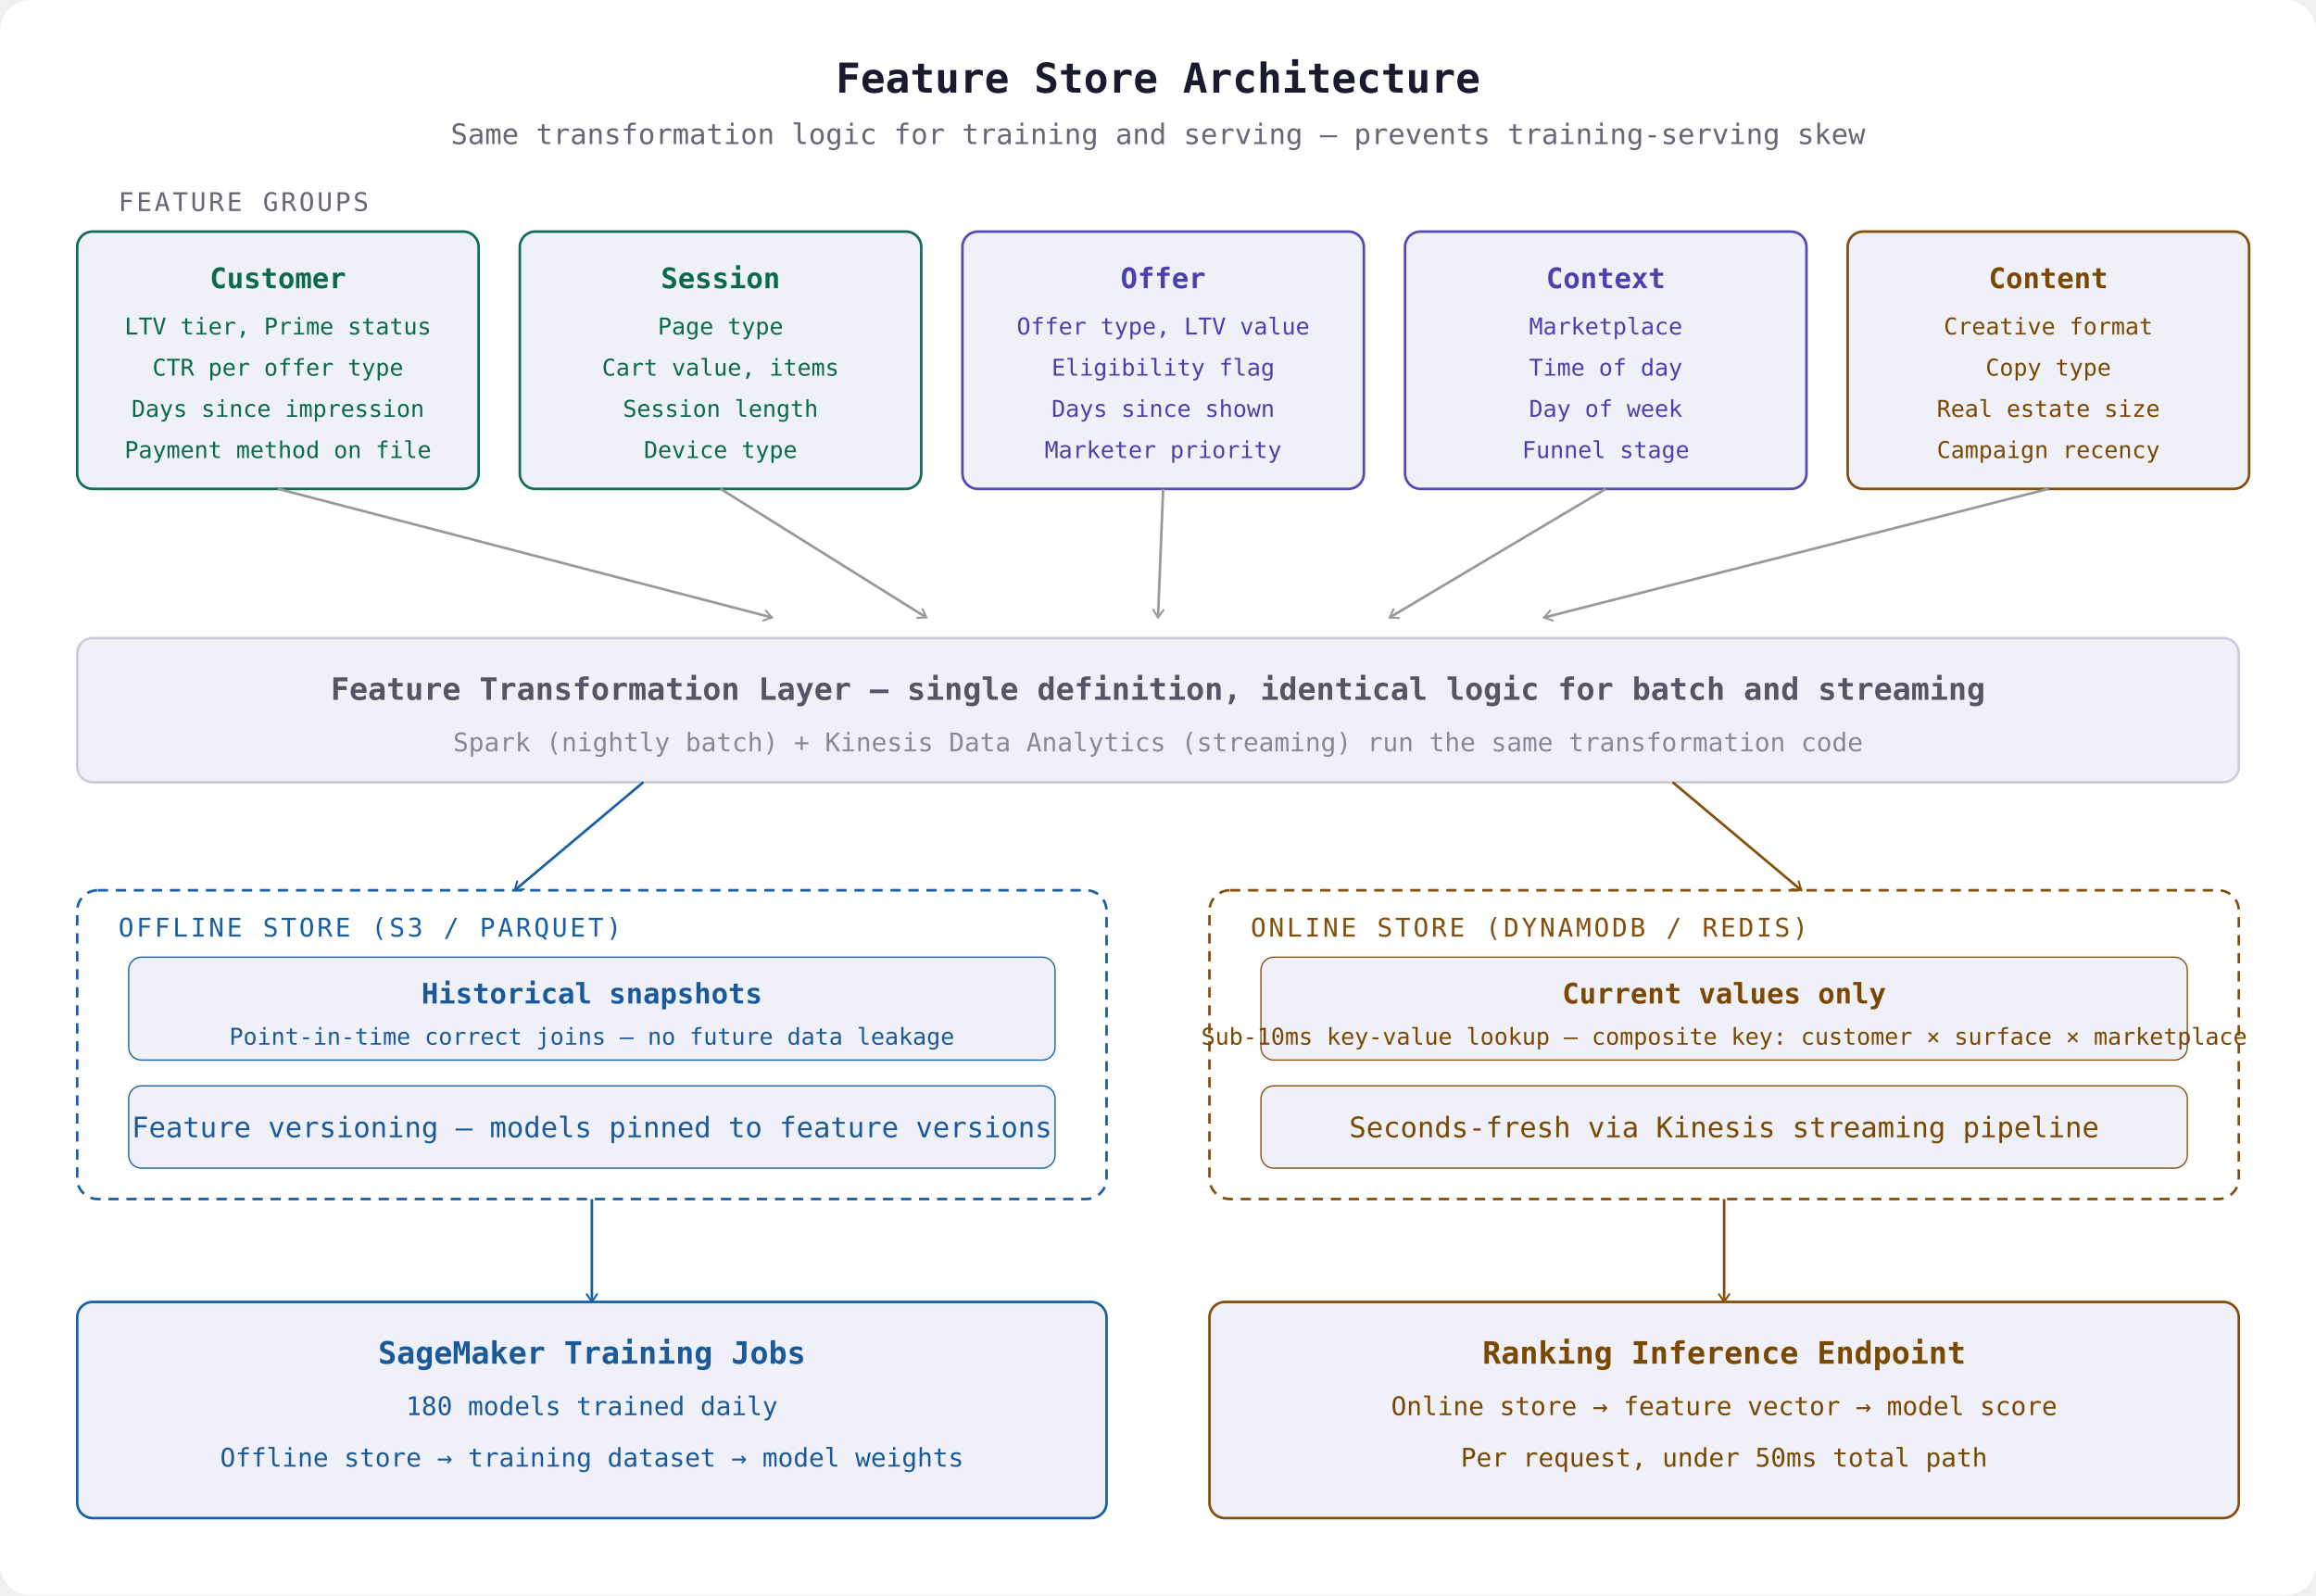
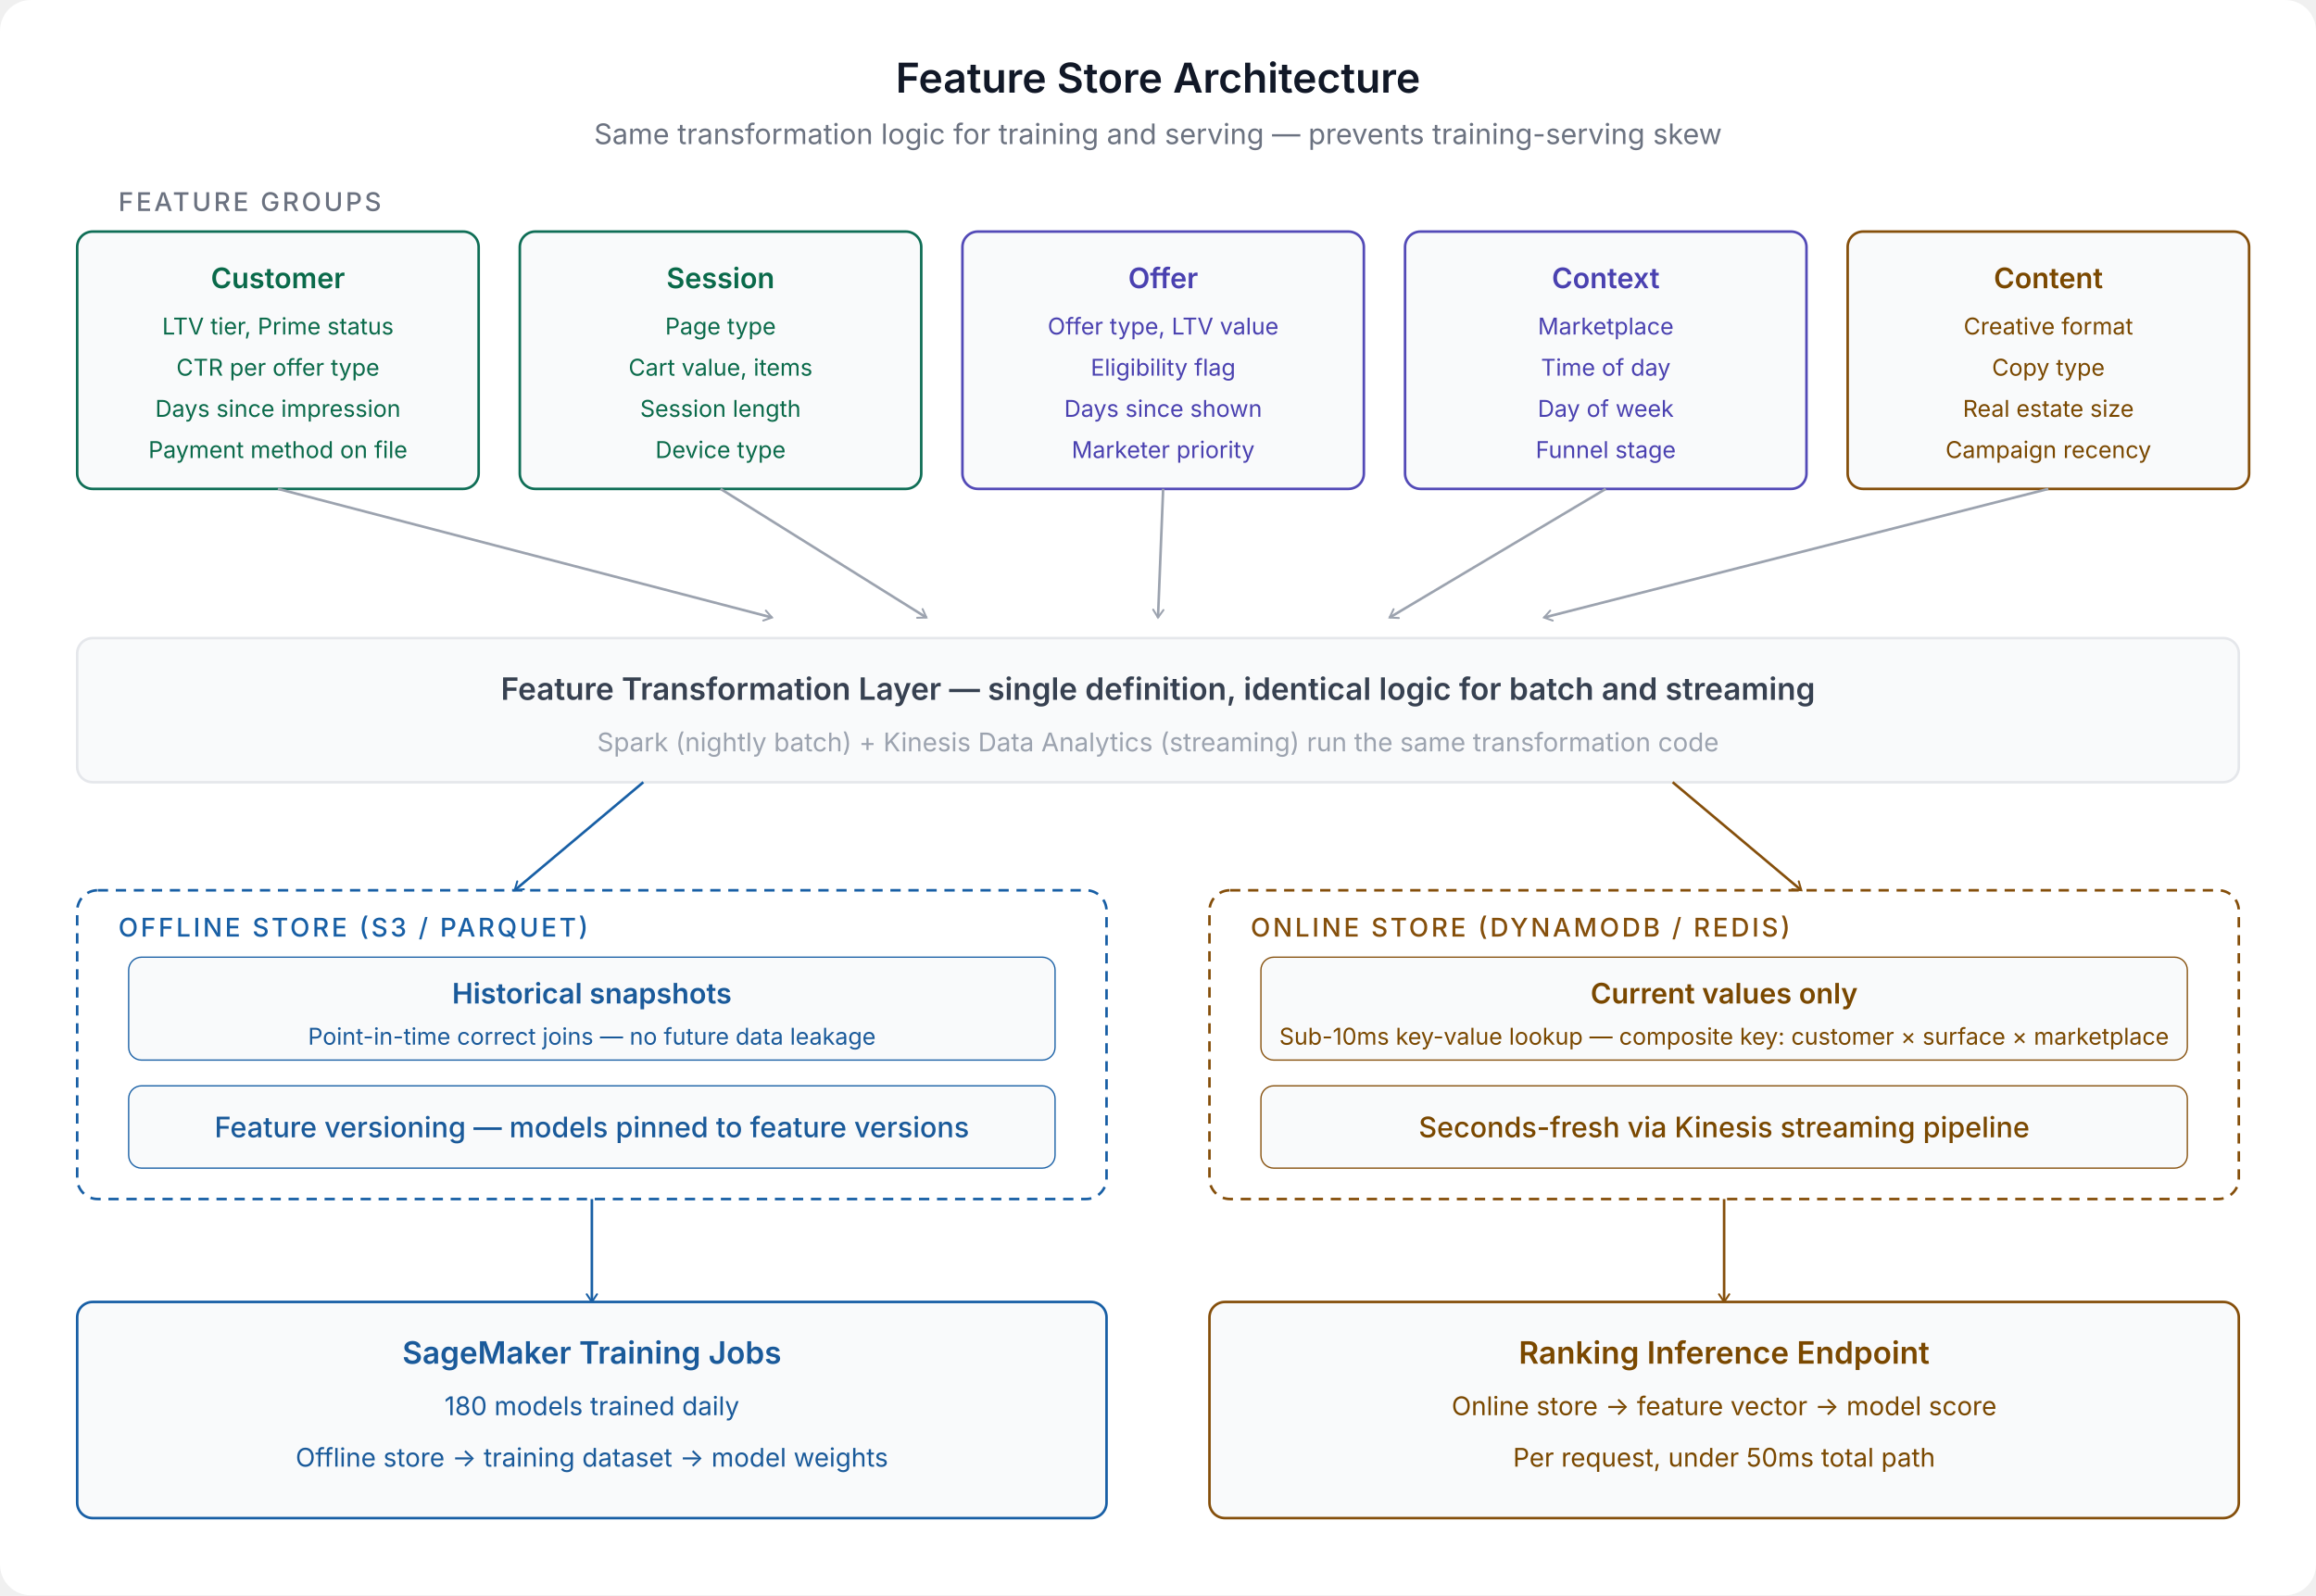
- <svg xmlns="http://www.w3.org/2000/svg" width="900" height="620" viewBox="0 0 900 620" font-family="ui-monospace, 'Cascadia Code', monospace">
+ <svg xmlns="http://www.w3.org/2000/svg" width="900" height="620" viewBox="0 0 900 620" font-family="-apple-system, BlinkMacSystemFont, 'Segoe UI', Inter, Helvetica, sans-serif">
  <rect width="900" height="620" fill="#ffffff" rx="12" />
-   <text x="450" y="36" text-anchor="middle" font-size="16" font-weight="600" fill="#1a1a2e">Feature Store Architecture</text>
-   <text x="450" y="56" text-anchor="middle" font-size="11" fill="#666677">Same transformation logic for training and serving — prevents training-serving skew</text>
-   <text x="46" y="82" font-size="10" fill="#666677" font-weight="500" letter-spacing="1">FEATURE GROUPS</text>
-   <rect x="30" y="90" width="156" height="100" rx="6" fill="#f0f0f8" stroke="#0F6E56" stroke-width="1" />
+   <text x="450" y="36" text-anchor="middle" font-size="16" font-weight="600" fill="#111827">Feature Store Architecture</text>
+   <text x="450" y="56" text-anchor="middle" font-size="11" fill="#6b7280">Same transformation logic for training and serving — prevents training-serving skew</text>
+   <text x="46" y="82" font-size="10" fill="#6b7280" font-weight="500" letter-spacing="1">FEATURE GROUPS</text>
+   <rect x="30" y="90" width="156" height="100" rx="6" fill="#f9fafb" stroke="#0F6E56" stroke-width="1" />
  <text x="108" y="112" text-anchor="middle" font-size="11" font-weight="600" fill="#0a6a4a">Customer</text>
  <text x="108" y="130" text-anchor="middle" font-size="9" fill="#0a6a4a">LTV tier, Prime status</text>
  <text x="108" y="146" text-anchor="middle" font-size="9" fill="#0a6a4a">CTR per offer type</text>
  <text x="108" y="162" text-anchor="middle" font-size="9" fill="#0a6a4a">Days since impression</text>
  <text x="108" y="178" text-anchor="middle" font-size="9" fill="#0a6a4a">Payment method on file</text>
-   <rect x="202" y="90" width="156" height="100" rx="6" fill="#f0f0f8" stroke="#0F6E56" stroke-width="1" />
+   <rect x="202" y="90" width="156" height="100" rx="6" fill="#f9fafb" stroke="#0F6E56" stroke-width="1" />
  <text x="280" y="112" text-anchor="middle" font-size="11" font-weight="600" fill="#0a6a4a">Session</text>
  <text x="280" y="130" text-anchor="middle" font-size="9" fill="#0a6a4a">Page type</text>
  <text x="280" y="146" text-anchor="middle" font-size="9" fill="#0a6a4a">Cart value, items</text>
  <text x="280" y="162" text-anchor="middle" font-size="9" fill="#0a6a4a">Session length</text>
  <text x="280" y="178" text-anchor="middle" font-size="9" fill="#0a6a4a">Device type</text>
-   <rect x="374" y="90" width="156" height="100" rx="6" fill="#f0f0f8" stroke="#534AB7" stroke-width="1" />
+   <rect x="374" y="90" width="156" height="100" rx="6" fill="#f9fafb" stroke="#534AB7" stroke-width="1" />
  <text x="452" y="112" text-anchor="middle" font-size="11" font-weight="600" fill="#4a41b0">Offer</text>
  <text x="452" y="130" text-anchor="middle" font-size="9" fill="#4a41b0">Offer type, LTV value</text>
  <text x="452" y="146" text-anchor="middle" font-size="9" fill="#4a41b0">Eligibility flag</text>
  <text x="452" y="162" text-anchor="middle" font-size="9" fill="#4a41b0">Days since shown</text>
  <text x="452" y="178" text-anchor="middle" font-size="9" fill="#4a41b0">Marketer priority</text>
-   <rect x="546" y="90" width="156" height="100" rx="6" fill="#f0f0f8" stroke="#534AB7" stroke-width="1" />
+   <rect x="546" y="90" width="156" height="100" rx="6" fill="#f9fafb" stroke="#534AB7" stroke-width="1" />
  <text x="624" y="112" text-anchor="middle" font-size="11" font-weight="600" fill="#4a41b0">Context</text>
  <text x="624" y="130" text-anchor="middle" font-size="9" fill="#4a41b0">Marketplace</text>
  <text x="624" y="146" text-anchor="middle" font-size="9" fill="#4a41b0">Time of day</text>
  <text x="624" y="162" text-anchor="middle" font-size="9" fill="#4a41b0">Day of week</text>
  <text x="624" y="178" text-anchor="middle" font-size="9" fill="#4a41b0">Funnel stage</text>
-   <rect x="718" y="90" width="156" height="100" rx="6" fill="#f0f0f8" stroke="#854F0B" stroke-width="1" />
+   <rect x="718" y="90" width="156" height="100" rx="6" fill="#f9fafb" stroke="#854F0B" stroke-width="1" />
  <text x="796" y="112" text-anchor="middle" font-size="11" font-weight="600" fill="#7a4800">Content</text>
  <text x="796" y="130" text-anchor="middle" font-size="9" fill="#7a4800">Creative format</text>
  <text x="796" y="146" text-anchor="middle" font-size="9" fill="#7a4800">Copy type</text>
  <text x="796" y="162" text-anchor="middle" font-size="9" fill="#7a4800">Real estate size</text>
  <text x="796" y="178" text-anchor="middle" font-size="9" fill="#7a4800">Campaign recency</text>
-   <line x1="108" y1="190" x2="300" y2="240" stroke="#999999" stroke-width="1" marker-end="url(#a)" />
-   <line x1="280" y1="190" x2="360" y2="240" stroke="#999999" stroke-width="1" marker-end="url(#a)" />
-   <line x1="452" y1="190" x2="450" y2="240" stroke="#999999" stroke-width="1" marker-end="url(#a)" />
-   <line x1="624" y1="190" x2="540" y2="240" stroke="#999999" stroke-width="1" marker-end="url(#a)" />
-   <line x1="796" y1="190" x2="600" y2="240" stroke="#999999" stroke-width="1" marker-end="url(#a)" />
+   <line x1="108" y1="190" x2="300" y2="240" stroke="#9ca3af" stroke-width="1" marker-end="url(#a)" />
+   <line x1="280" y1="190" x2="360" y2="240" stroke="#9ca3af" stroke-width="1" marker-end="url(#a)" />
+   <line x1="452" y1="190" x2="450" y2="240" stroke="#9ca3af" stroke-width="1" marker-end="url(#a)" />
+   <line x1="624" y1="190" x2="540" y2="240" stroke="#9ca3af" stroke-width="1" marker-end="url(#a)" />
+   <line x1="796" y1="190" x2="600" y2="240" stroke="#9ca3af" stroke-width="1" marker-end="url(#a)" />
  <defs>
    <marker id="a" viewBox="0 0 10 10" refX="8" refY="5" markerWidth="5" markerHeight="5" orient="auto-start-reverse">
-       <path d="M2 1L8 5L2 9" fill="none" stroke="#999999" stroke-width="1.5" stroke-linecap="round" />
+       <path d="M2 1L8 5L2 9" fill="none" stroke="#9ca3af" stroke-width="1.5" stroke-linecap="round" />
    </marker>
    <marker id="b" viewBox="0 0 10 10" refX="8" refY="5" markerWidth="5" markerHeight="5" orient="auto-start-reverse">
      <path d="M2 1L8 5L2 9" fill="none" stroke="#185FA5" stroke-width="1.5" stroke-linecap="round" />
    </marker>
    <marker id="c" viewBox="0 0 10 10" refX="8" refY="5" markerWidth="5" markerHeight="5" orient="auto-start-reverse">
      <path d="M2 1L8 5L2 9" fill="none" stroke="#854F0B" stroke-width="1.5" stroke-linecap="round" />
    </marker>
  </defs>
-   <rect x="30" y="248" width="840" height="56" rx="6" fill="#f0f0f8" stroke="#ccccdd" stroke-width="1" />
-   <text x="450" y="272" text-anchor="middle" font-size="12" font-weight="600" fill="#555566">Feature Transformation Layer — single definition, identical logic for batch and streaming</text>
-   <text x="450" y="292" text-anchor="middle" font-size="10" fill="#888899">Spark (nightly batch) + Kinesis Data Analytics (streaming) run the same transformation code</text>
+   <rect x="30" y="248" width="840" height="56" rx="6" fill="#f9fafb" stroke="#e5e7eb" stroke-width="1" />
+   <text x="450" y="272" text-anchor="middle" font-size="12" font-weight="600" fill="#374151">Feature Transformation Layer — single definition, identical logic for batch and streaming</text>
+   <text x="450" y="292" text-anchor="middle" font-size="10" fill="#9ca3af">Spark (nightly batch) + Kinesis Data Analytics (streaming) run the same transformation code</text>
  <line x1="250" y1="304" x2="200" y2="346" stroke="#185FA5" stroke-width="1" marker-end="url(#b)" />
  <line x1="650" y1="304" x2="700" y2="346" stroke="#854F0B" stroke-width="1" marker-end="url(#c)" />
  <rect x="30" y="346" width="400" height="120" rx="8" fill="none" stroke="#185FA5" stroke-width="1" stroke-dasharray="4 3" />
  <text x="46" y="364" font-size="10" fill="#185FA5" font-weight="500" letter-spacing="1">OFFLINE STORE (S3 / PARQUET)</text>
-   <rect x="50" y="372" width="360" height="40" rx="5" fill="#f0f0f8" stroke="#185FA5" stroke-width="0.5" />
+   <rect x="50" y="372" width="360" height="40" rx="5" fill="#f9fafb" stroke="#185FA5" stroke-width="0.5" />
  <text x="230" y="390" text-anchor="middle" font-size="11" font-weight="600" fill="#1a5a9a">Historical snapshots</text>
  <text x="230" y="406" text-anchor="middle" font-size="9" fill="#1a5a9a">Point-in-time correct joins — no future data leakage</text>
-   <rect x="50" y="422" width="360" height="32" rx="5" fill="#f0f0f8" stroke="#185FA5" stroke-width="0.5" />
+   <rect x="50" y="422" width="360" height="32" rx="5" fill="#f9fafb" stroke="#185FA5" stroke-width="0.5" />
  <text x="230" y="442" text-anchor="middle" font-size="11" font-weight="500" fill="#1a5a9a">Feature versioning — models pinned to feature versions</text>
  <rect x="470" y="346" width="400" height="120" rx="8" fill="none" stroke="#854F0B" stroke-width="1" stroke-dasharray="4 3" />
  <text x="486" y="364" font-size="10" fill="#854F0B" font-weight="500" letter-spacing="1">ONLINE STORE (DYNAMODB / REDIS)</text>
-   <rect x="490" y="372" width="360" height="40" rx="5" fill="#f0f0f8" stroke="#854F0B" stroke-width="0.5" />
+   <rect x="490" y="372" width="360" height="40" rx="5" fill="#f9fafb" stroke="#854F0B" stroke-width="0.5" />
  <text x="670" y="390" text-anchor="middle" font-size="11" font-weight="600" fill="#7a4800">Current values only</text>
  <text x="670" y="406" text-anchor="middle" font-size="9" fill="#7a4800">Sub-10ms key-value lookup — composite key: customer × surface × marketplace</text>
-   <rect x="490" y="422" width="360" height="32" rx="5" fill="#f0f0f8" stroke="#854F0B" stroke-width="0.5" />
+   <rect x="490" y="422" width="360" height="32" rx="5" fill="#f9fafb" stroke="#854F0B" stroke-width="0.5" />
  <text x="670" y="442" text-anchor="middle" font-size="11" font-weight="500" fill="#7a4800">Seconds-fresh via Kinesis streaming pipeline</text>
  <line x1="230" y1="466" x2="230" y2="506" stroke="#185FA5" stroke-width="1" marker-end="url(#b)" />
  <line x1="670" y1="466" x2="670" y2="506" stroke="#854F0B" stroke-width="1" marker-end="url(#c)" />
-   <rect x="30" y="506" width="400" height="84" rx="6" fill="#f0f0f8" stroke="#185FA5" stroke-width="1" />
+   <rect x="30" y="506" width="400" height="84" rx="6" fill="#f9fafb" stroke="#185FA5" stroke-width="1" />
  <text x="230" y="530" text-anchor="middle" font-size="12" font-weight="600" fill="#1a5a9a">SageMaker Training Jobs</text>
  <text x="230" y="550" text-anchor="middle" font-size="10" fill="#1a5a9a">180 models trained daily</text>
  <text x="230" y="570" text-anchor="middle" font-size="10" fill="#1a5a9a">Offline store → training dataset → model weights</text>
-   <rect x="470" y="506" width="400" height="84" rx="6" fill="#f0f0f8" stroke="#854F0B" stroke-width="1" />
+   <rect x="470" y="506" width="400" height="84" rx="6" fill="#f9fafb" stroke="#854F0B" stroke-width="1" />
  <text x="670" y="530" text-anchor="middle" font-size="12" font-weight="600" fill="#7a4800">Ranking Inference Endpoint</text>
  <text x="670" y="550" text-anchor="middle" font-size="10" fill="#7a4800">Online store → feature vector → model score</text>
  <text x="670" y="570" text-anchor="middle" font-size="10" fill="#7a4800">Per request, under 50ms total path</text>
</svg>
